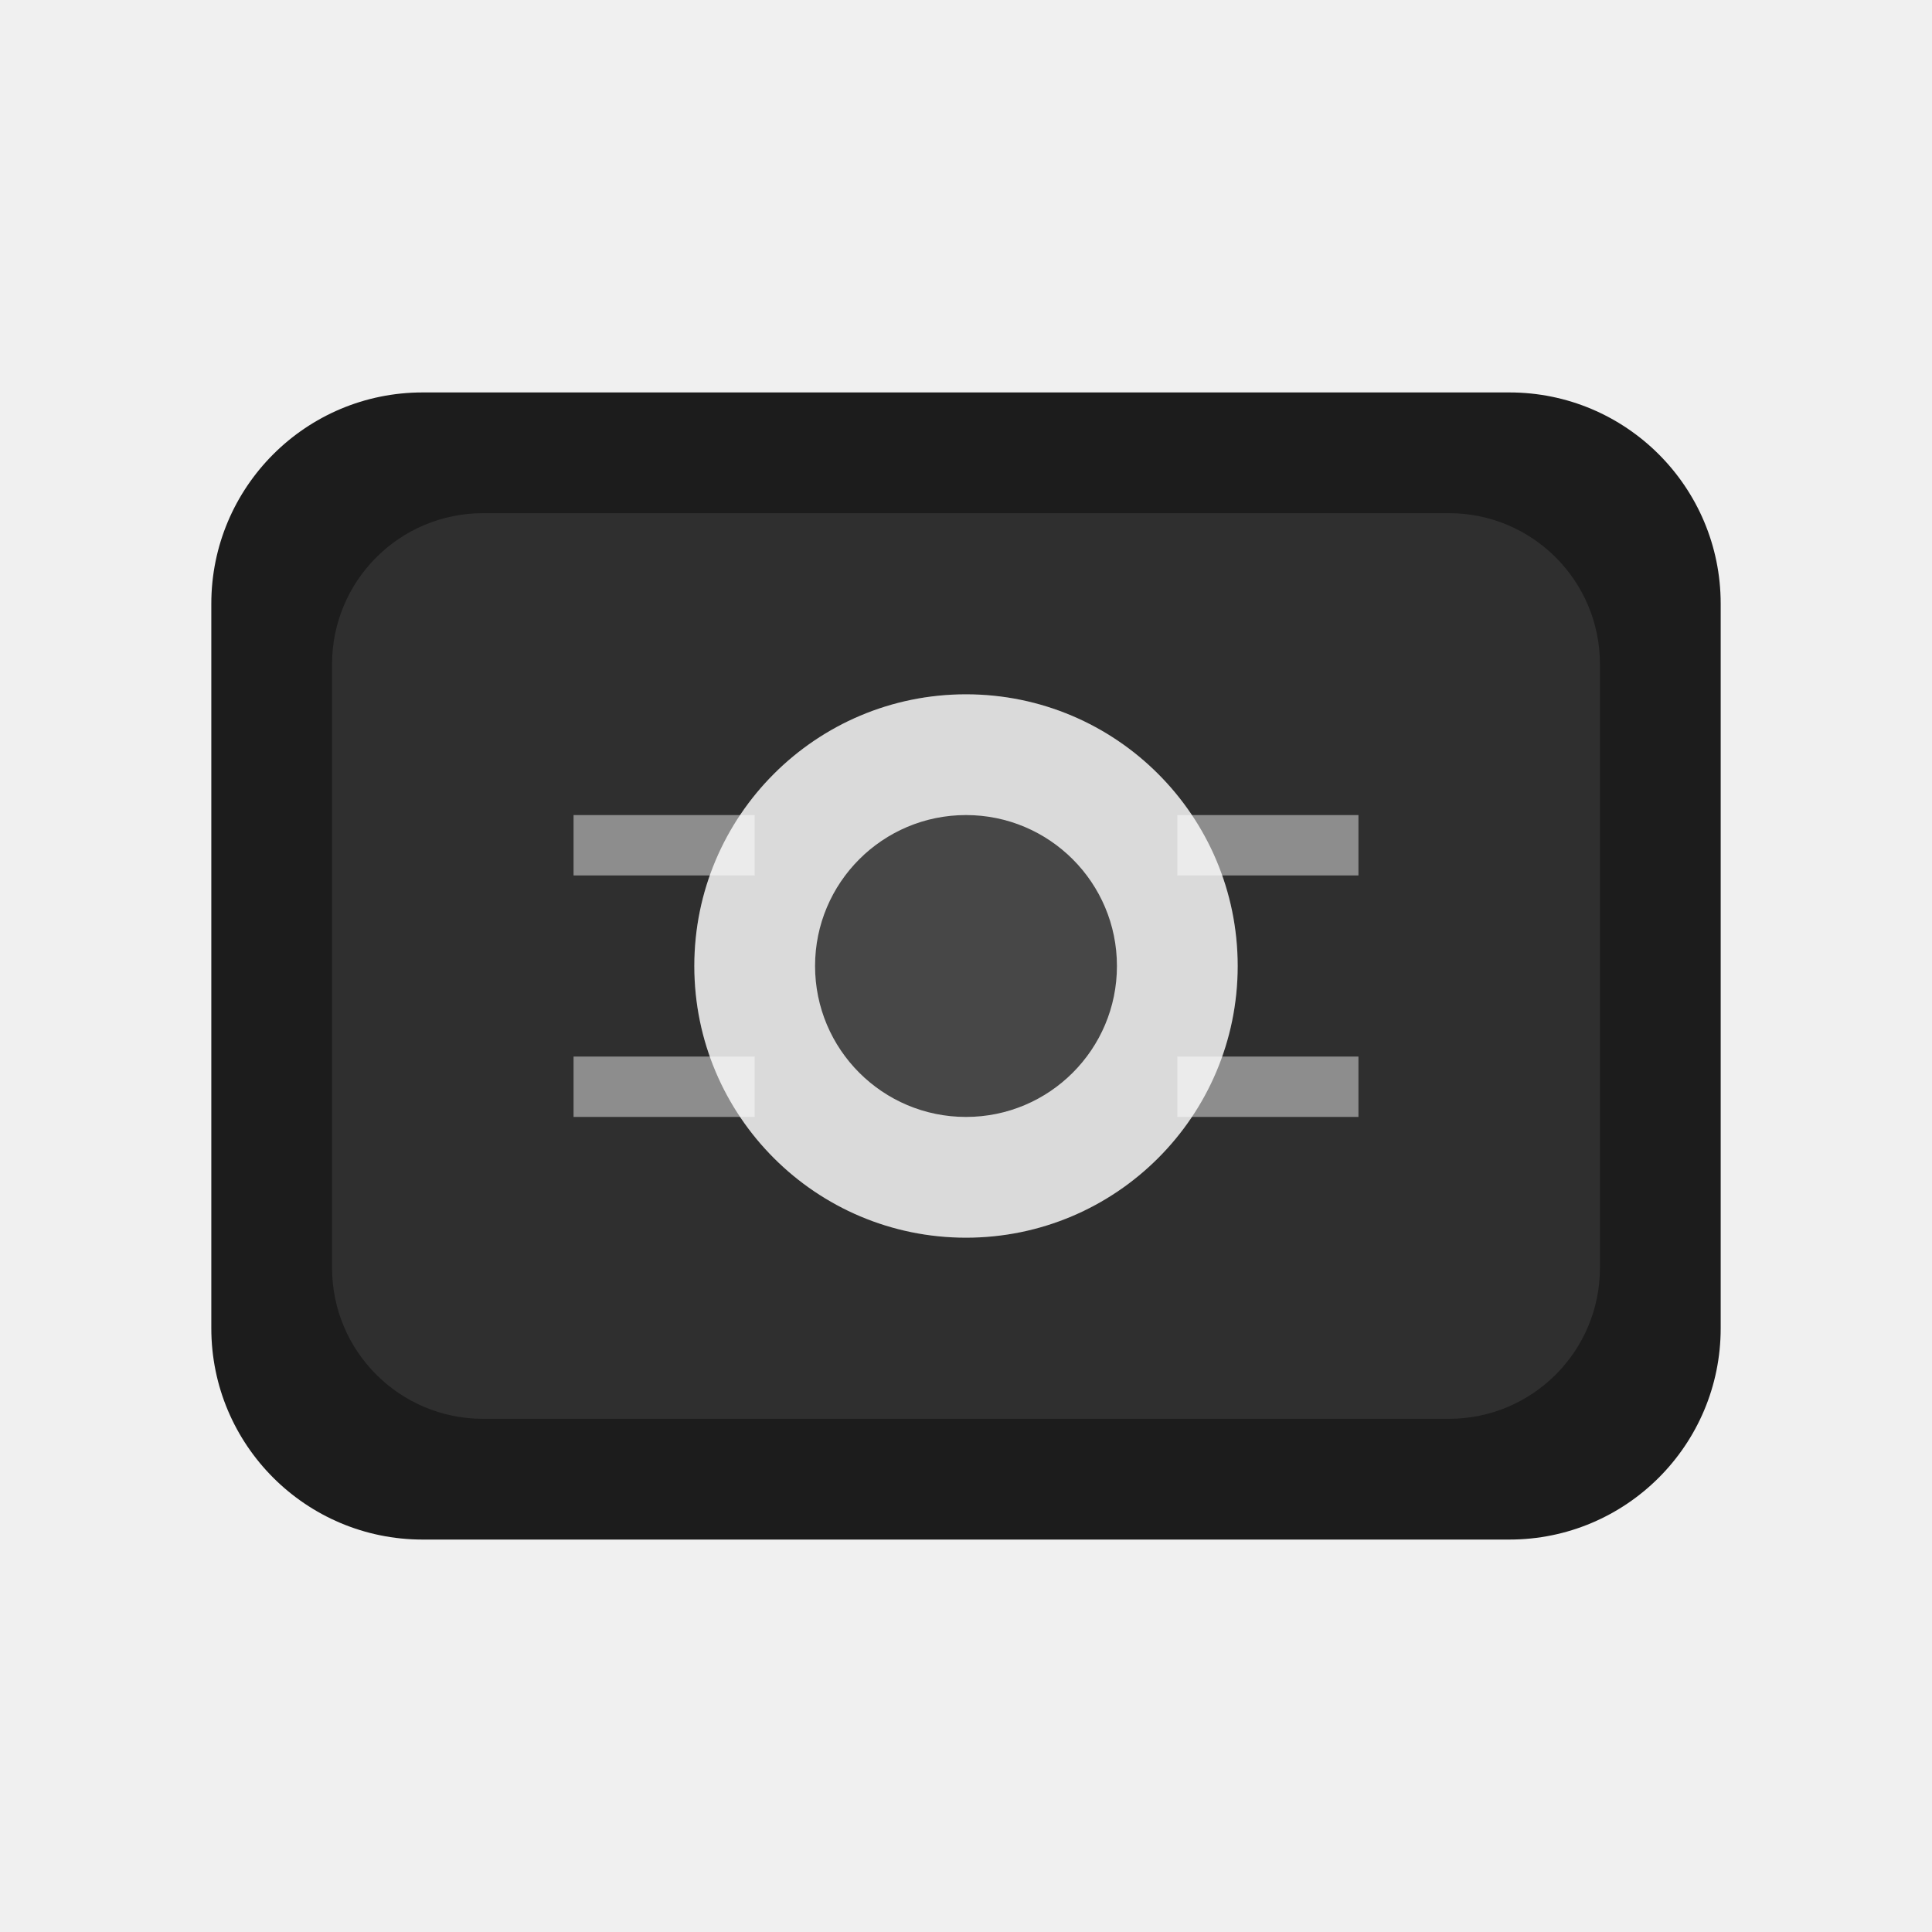
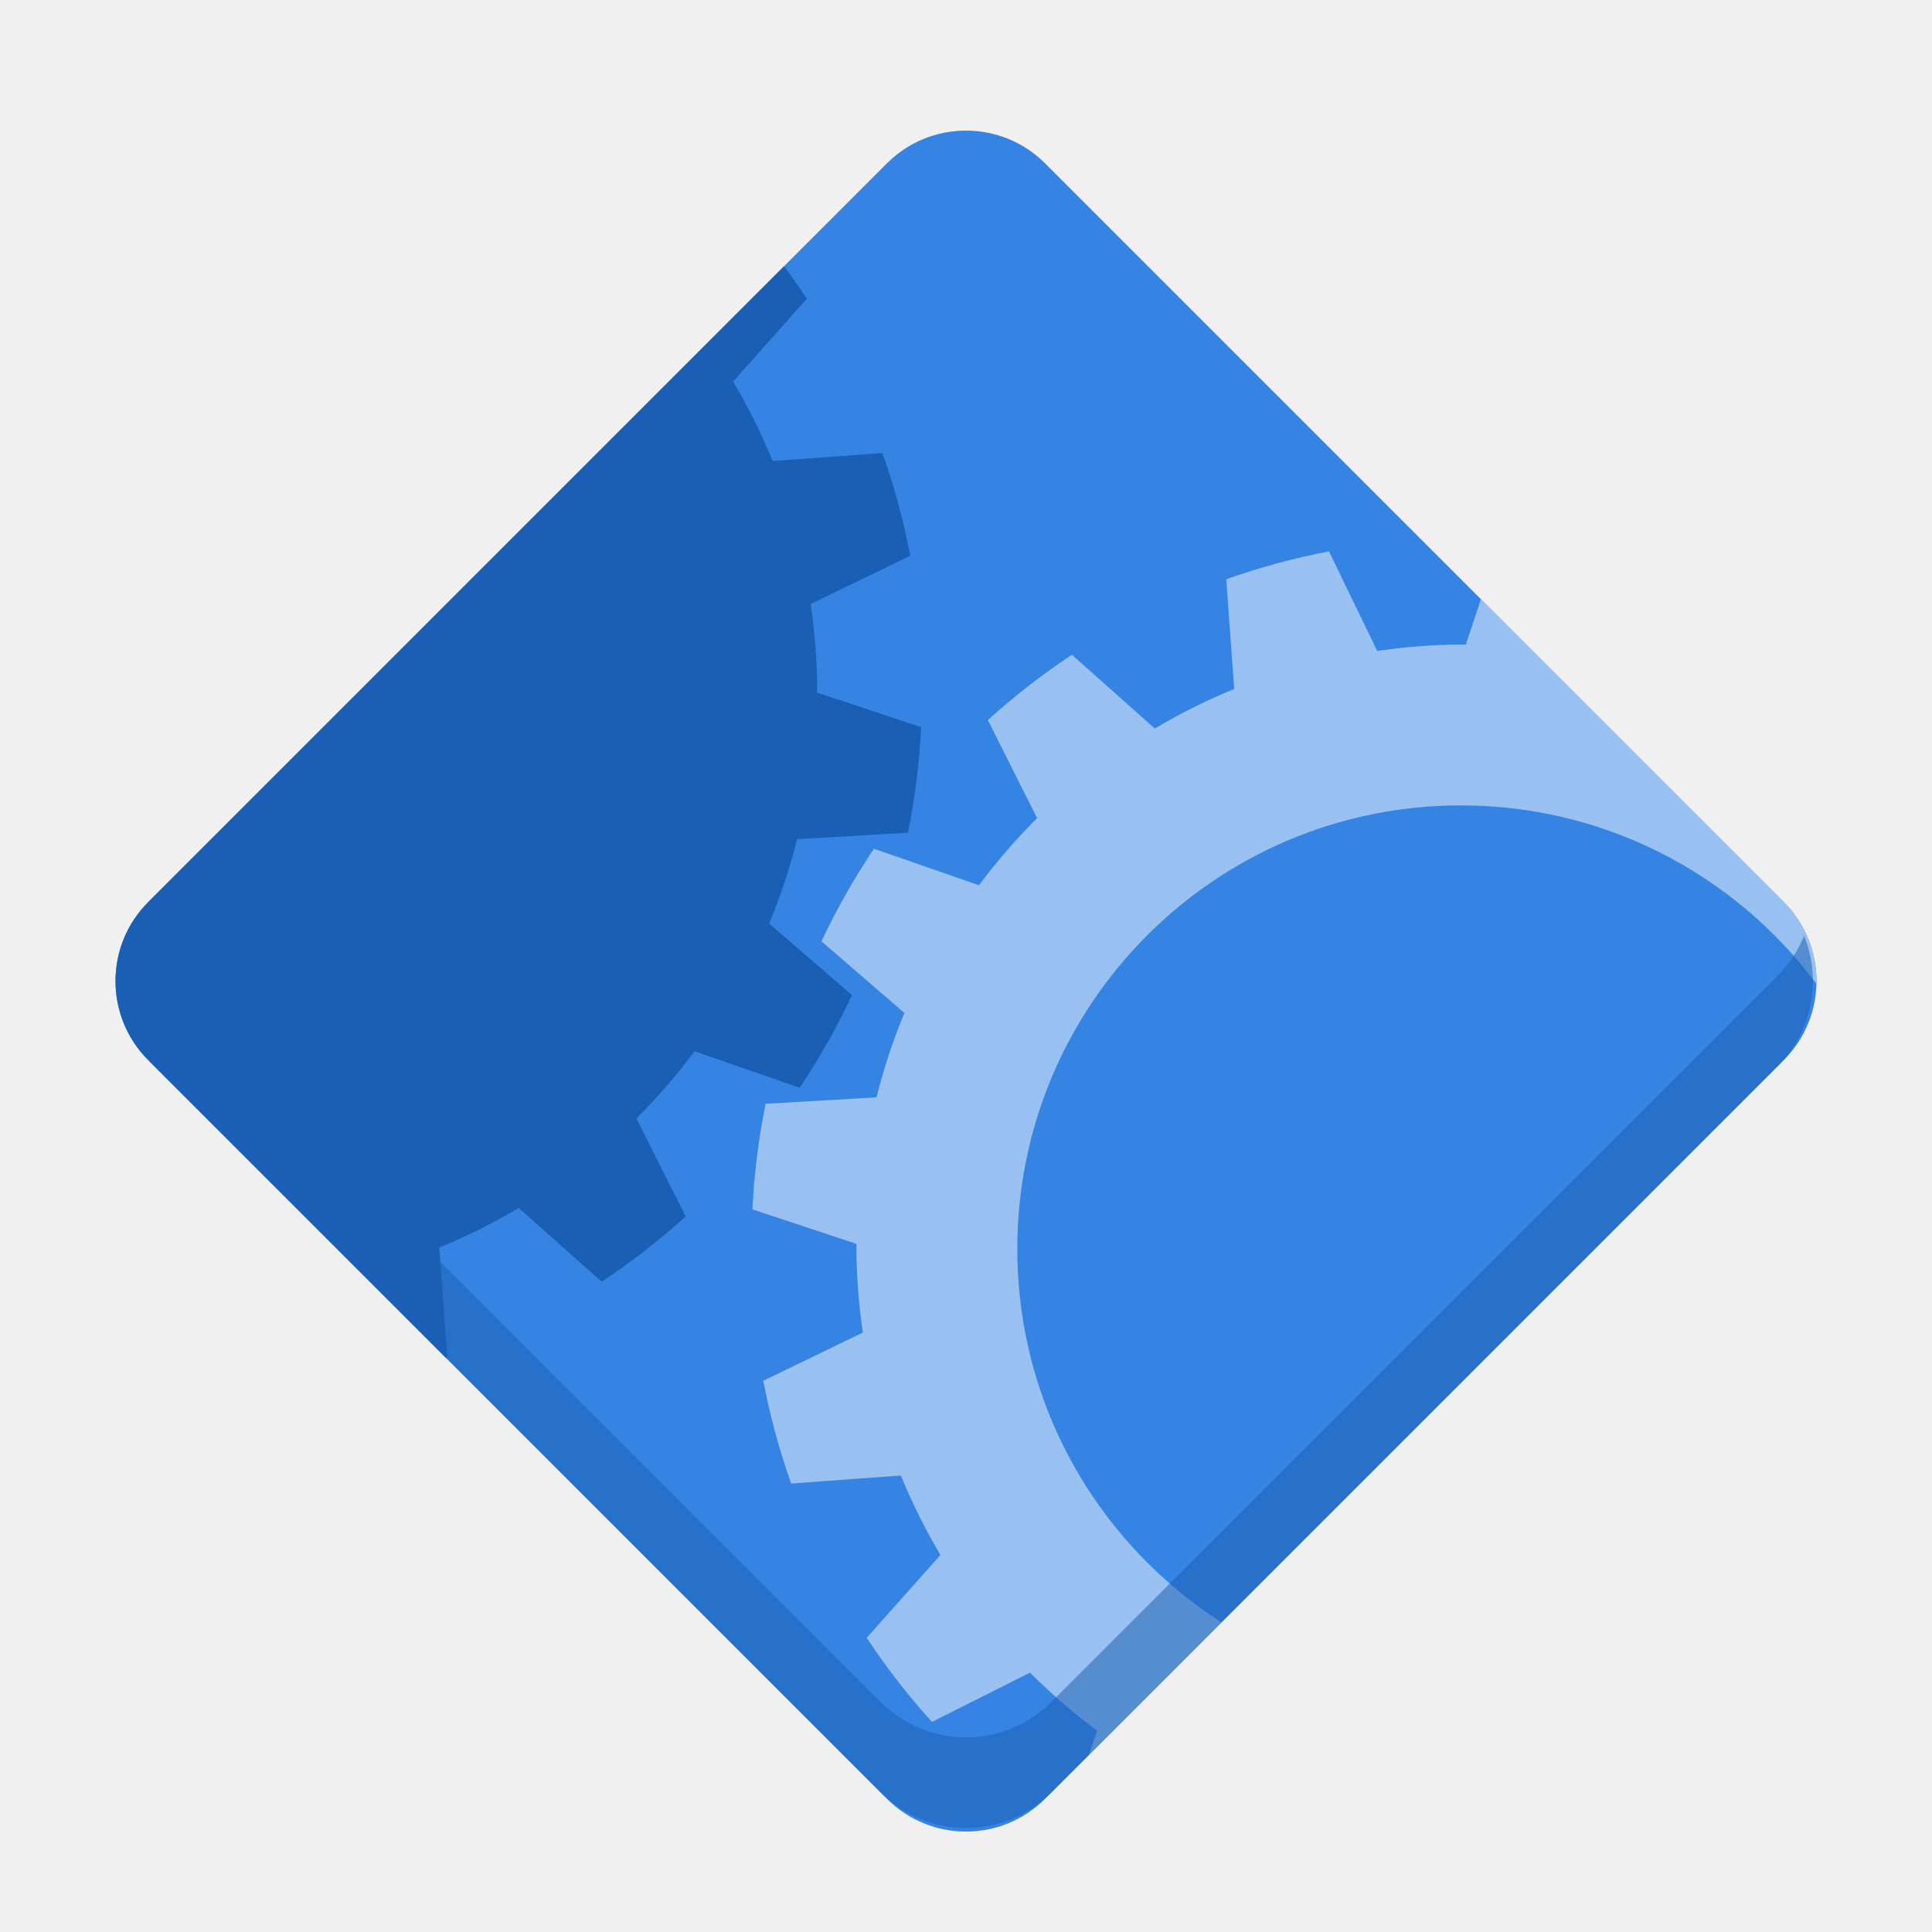
- <svg xmlns="http://www.w3.org/2000/svg" width="128" height="128" viewBox="0 0 128 128">
-   <rect x="14" y="26" width="100" height="76" rx="14" fill="#1c1c1c" />
-   <rect x="22" y="34" width="84" height="60" rx="10" fill="#2f2f2f" />
-   <circle cx="64" cy="64" r="18" fill="#ffffff" opacity="0.12" />
-   <path d="M64 46a18 18 0 1 0 0 36a18 18 0 0 0 0-36zm0 8a10 10 0 1 1 0 20a10 10 0 0 1 0-20z" fill="#ffffff" opacity="0.8" />
-   <path d="M38 54h12v4H38zm40 0h12v4H78zM38 70h12v4H38zm40 0h12v4H78z" fill="#ffffff" opacity="0.45" />
+ <svg xmlns="http://www.w3.org/2000/svg" width="33.75mm" height="33.75mm" viewBox="0 0 33.75 33.75" version="1.1" id="svg974">
+   <defs id="defs968">
+     <clipPath clipPathUnits="userSpaceOnUse" id="clipPath18689">
+       <rect clip-path="none" transform="rotate(45)" ry="32" rx="32" y="123.999" x="486.037" height="362.943" width="362.943" id="rect18691" style="display:inline;opacity:1;vector-effect:none;fill:#4a86cf;fill-opacity:1;stroke:none;stroke-width:26.067;stroke-linecap:butt;stroke-linejoin:miter;stroke-miterlimit:4;stroke-dasharray:none;stroke-dashoffset:0;stroke-opacity:1;marker:none;marker-start:none;marker-mid:none;marker-end:none;paint-order:normal;enable-background:new" />
+     </clipPath>
+     <clipPath clipPathUnits="userSpaceOnUse" id="clipPath18689-3">
+       <rect clip-path="none" transform="rotate(45)" ry="32" rx="32" y="123.999" x="486.037" height="362.943" width="362.943" id="rect18691-6" style="display:inline;opacity:1;vector-effect:none;fill:#4a86cf;fill-opacity:1;stroke:none;stroke-width:26.067;stroke-linecap:butt;stroke-linejoin:miter;stroke-miterlimit:4;stroke-dasharray:none;stroke-dashoffset:0;stroke-opacity:1;marker:none;marker-start:none;marker-mid:none;marker-end:none;paint-order:normal;enable-background:new" />
+     </clipPath>
+   </defs>
+   <g id="layer1" transform="translate(-61.81982,-103.944)">
+     <g transform="matrix(0.2636723,0,0,0.2636723,61.81982,-529.397)" style="display:inline;stroke-width:0.25;enable-background:new" id="g1836">
+       <g transform="matrix(0.25,0,0,0.25,0,2295)" id="g18818" style="stroke-width:0.25">
+         <g style="stroke-width:0.27" transform="matrix(0.9260519,0,0,0.9260519,18.93073,50.87633)" id="g18590">
+           <g style="stroke-width:0.27" id="g18681" clip-path="url(#clipPath18689-3)">
+             <rect style="opacity:1;vector-effect:none;fill:#3584e4;fill-opacity:1;stroke:none;stroke-width:8.221;stroke-linecap:butt;stroke-linejoin:miter;stroke-miterlimit:4;stroke-dasharray:none;stroke-dashoffset:0;stroke-opacity:1;marker:none;marker-start:none;marker-mid:none;marker-end:none;paint-order:normal" id="rect18571" width="424" height="424" x="458.337" y="90.642" rx="10.092" ry="10.092" transform="matrix(0.6052817,0.6052817,-0.6052817,0.6052817,33.44063,99.07363)" clip-path="none" />
+             <circle style="opacity:1;vector-effect:none;fill:#f66151;fill-opacity:1;stroke:none;stroke-width:7.037;stroke-linecap:butt;stroke-linejoin:miter;stroke-miterlimit:4;stroke-dasharray:none;stroke-dashoffset:0;stroke-opacity:1;marker:none;marker-start:none;marker-mid:none;marker-end:none;paint-order:normal" id="path18706" cx="0" cy="0" r="0" transform="translate(0,-212)" />
+             <circle style="opacity:1;vector-effect:none;fill:#f66151;fill-opacity:1;stroke:none;stroke-width:7.037;stroke-linecap:butt;stroke-linejoin:miter;stroke-miterlimit:4;stroke-dasharray:none;stroke-dashoffset:0;stroke-opacity:1;marker:none;marker-start:none;marker-mid:none;marker-end:none;paint-order:normal" id="path18708" cx="0" cy="0" r="0" transform="translate(0,-212)" />
+             <path style="display:inline;opacity:1;vector-effect:none;fill:#98c1f1;fill-opacity:1;stroke:none;stroke-width:7.037;stroke-linecap:butt;stroke-linejoin:miter;stroke-miterlimit:4;stroke-dasharray:none;stroke-dashoffset:0;stroke-opacity:1;marker:none;marker-start:none;marker-mid:none;marker-end:none;paint-order:normal;enable-background:new" d="m 408.92,561.918 -9.886,29.829 a 172.971,172.971 0 0 0 -1.427,-0.071 172.971,172.971 0 0 0 -23.929,1.852 l -13.801,-28.501 a 203.293,203.293 0 0 0 -29.401,7.972 l 2.286,31.405 a 172.971,172.971 0 0 0 -22.732,11.319 l -23.718,-21.103 a 203.293,203.293 0 0 0 -24.059,18.674 l 14.099,28.073 a 172.971,172.971 0 0 0 -16.636,19.211 l -30.058,-10.448 a 203.293,203.293 0 0 0 -15.017,26.488 l 23.73,20.507 a 172.971,172.971 0 0 0 -7.985,24.143 l -31.73,1.849 a 203.293,203.293 0 0 0 -3.778,30.217 l 29.829,9.886 a 172.971,172.971 0 0 0 -0.071,1.427 172.971,172.971 0 0 0 1.852,23.929 l -28.501,13.801 a 203.293,203.293 0 0 0 7.972,29.401 l 31.405,-2.286 a 172.971,172.971 0 0 0 11.319,22.732 l -21.103,23.718 a 203.293,203.293 0 0 0 18.674,24.059 l 28.073,-14.099 a 172.971,172.971 0 0 0 19.211,16.636 l -10.448,30.058 a 203.293,203.293 0 0 0 26.488,15.017 l 20.507,-23.73 a 172.971,172.971 0 0 0 24.143,7.985 l 1.849,31.73 a 203.293,203.293 0 0 0 30.217,3.778 l 9.886,-29.829 a 172.971,172.971 0 0 0 1.427,0.071 172.971,172.971 0 0 0 23.929,-1.852 l 13.801,28.501 a 203.293,203.293 0 0 0 29.401,-7.972 l -2.286,-31.405 a 172.971,172.971 0 0 0 22.732,-11.319 l 23.718,21.103 A 203.293,203.293 0 0 0 532.96,916 l -14.099,-28.073 a 172.971,172.971 0 0 0 16.636,-19.211 l 30.058,10.448 a 203.293,203.293 0 0 0 15.017,-26.488 l -23.73,-20.507 a 172.971,172.971 0 0 0 7.985,-24.143 l 31.73,-1.849 a 203.293,203.293 0 0 0 3.778,-30.217 l -29.829,-9.886 a 172.971,172.971 0 0 0 0.071,-1.427 172.971,172.971 0 0 0 -1.852,-23.929 l 28.501,-13.801 a 203.293,203.293 0 0 0 -7.972,-29.401 l -31.405,2.286 a 172.971,172.971 0 0 0 -11.319,-22.732 l 21.103,-23.718 a 203.293,203.293 0 0 0 -18.674,-24.059 l -28.073,14.099 a 172.971,172.971 0 0 0 -19.211,-16.636 l 10.448,-30.058 A 203.293,203.293 0 0 0 485.636,581.681 l -20.507,23.73 a 172.971,172.971 0 0 0 -24.143,-7.985 l -1.849,-31.73 a 203.293,203.293 0 0 0 -30.217,-3.778 z M 397.607,637.722 A 126.926,126.926 0 0 1 524.532,764.647 126.926,126.926 0 0 1 397.607,891.572 126.926,126.926 0 0 1 270.682,764.647 126.926,126.926 0 0 1 397.607,637.722 Z" id="path18717-4" />
+             <path id="path18758" d="m 51.748,401.284 -9.886,29.829 c -0.476,-0.026 -0.951,-0.05 -1.427,-0.071 -8.01,0.062 -16.005,0.681 -23.929,1.852 L 2.706,404.392 c -9.986,1.918 -19.814,4.583 -29.401,7.972 l 2.286,31.405 c -7.844,3.211 -15.442,6.994 -22.732,11.319 l -23.718,-21.103 c -8.475,5.614 -16.518,11.857 -24.059,18.674 l 14.099,28.073 c -6.009,5.987 -11.569,12.408 -16.636,19.211 l -30.058,-10.448 c -5.661,8.442 -10.68,17.296 -15.017,26.488 l 23.73,20.507 c -3.25,7.841 -5.919,15.91 -7.985,24.143 l -31.73,1.849 c -2.013,9.964 -3.276,20.064 -3.778,30.217 l 29.829,9.886 c -0.026,0.476 -0.05,0.951 -0.071,1.427 0.062,8.01 0.681,16.005 1.852,23.929 l -28.501,13.801 c 1.918,9.986 4.583,19.814 7.972,29.401 l 31.405,-2.286 c 3.211,7.844 6.994,15.442 11.319,22.732 l -21.103,23.718 c 5.614,8.475 11.857,16.518 18.674,24.059 l 28.073,-14.099 c 5.987,6.009 12.408,11.569 19.211,16.636 l -10.448,30.058 c 8.442,5.661 17.296,10.68 26.488,15.017 l 20.507,-23.73 c 7.841,3.25 15.91,5.919 24.143,7.985 l 1.849,31.73 c 9.964,2.013 20.064,3.276 30.217,3.778 l 9.886,-29.829 c 0.476,0.026 0.951,0.05 1.427,0.071 8.01,-0.062 16.005,-0.681 23.929,-1.852 l 13.801,28.501 c 9.986,-1.918 19.814,-4.583 29.401,-7.972 l -2.286,-31.405 c 7.844,-3.211 15.442,-6.994 22.732,-11.319 l 23.718,21.103 c 8.475,-5.614 16.518,-11.857 24.059,-18.674 l -14.099,-28.073 c 6.009,-5.987 11.569,-12.408 16.636,-19.211 l 30.058,10.448 c 5.661,-8.442 10.68,-17.296 15.017,-26.488 l -23.73,-20.507 c 3.25,-7.841 5.919,-15.91 7.985,-24.143 l 31.73,-1.849 c 2.013,-9.964 3.276,-20.064 3.778,-30.217 l -29.829,-9.886 c 0.026,-0.476 0.05,-0.951 0.071,-1.427 -0.062,-8.01 -0.681,-16.005 -1.852,-23.929 l 28.501,-13.801 c -1.918,-9.986 -4.583,-19.814 -7.972,-29.401 l -31.405,2.286 c -3.211,-7.844 -6.994,-15.442 -11.319,-22.732 l 21.103,-23.718 c -5.614,-8.475 -11.857,-16.518 -18.674,-24.059 l -28.073,14.099 c -5.987,-6.009 -12.408,-11.569 -19.211,-16.636 l 10.448,-30.058 c -8.442,-5.661 -17.296,-10.68 -26.488,-15.017 l -20.507,23.73 c -7.841,-3.25 -15.91,-5.919 -24.143,-7.985 l -1.849,-31.73 c -9.964,-2.013 -20.064,-3.276 -30.217,-3.778 z" style="display:inline;opacity:1;vector-effect:none;fill:#1a5fb4;fill-opacity:1;stroke:none;stroke-width:7.037;stroke-linecap:butt;stroke-linejoin:miter;stroke-miterlimit:4;stroke-dasharray:none;stroke-dashoffset:0;stroke-opacity:1;marker:none;marker-start:none;marker-mid:none;marker-end:none;paint-order:normal;enable-background:new" />
+           </g>
+         </g>
+         <path style="display:inline;opacity:0.534;vector-effect:none;fill:#1a5fb4;fill-opacity:1;stroke:none;stroke-width:1.629;stroke-linecap:butt;stroke-linejoin:miter;stroke-miterlimit:4;stroke-dasharray:none;stroke-dashoffset:0;stroke-opacity:1;marker:none;marker-start:none;marker-mid:none;marker-end:none;paint-order:normal;enable-background:new" clip-path="none" d="m 8.477,2676 c -1.171,2.887 -0.583,6.308 1.766,8.656 l 48.102,48.102 c 3.134,3.134 8.179,3.134 11.312,0 l 48.102,-48.102 c 2.348,-2.348 2.937,-5.77 1.766,-8.656 -0.392,0.966 -0.98,1.871 -1.766,2.656 l -48.102,48.102 c -3.134,3.134 -8.179,3.134 -11.312,0 L 10.242,2678.656 C 9.457,2677.871 8.868,2676.965 8.477,2676 Z" transform="matrix(4,0,0,4,0,-10028)" id="rect18571-6" />
+       </g>
+       <rect y="2402" x="-1.5000001e-06" height="128" width="128" id="rect9125-7-2" style="display:inline;opacity:1;vector-effect:none;fill:none;fill-opacity:1;stroke:none;stroke-width:1.25;stroke-linecap:butt;stroke-linejoin:miter;stroke-miterlimit:4;stroke-dasharray:none;stroke-dashoffset:0;stroke-opacity:1;marker:none;marker-start:none;marker-mid:none;marker-end:none;paint-order:normal;enable-background:new" />
+     </g>
+   </g>
</svg>
